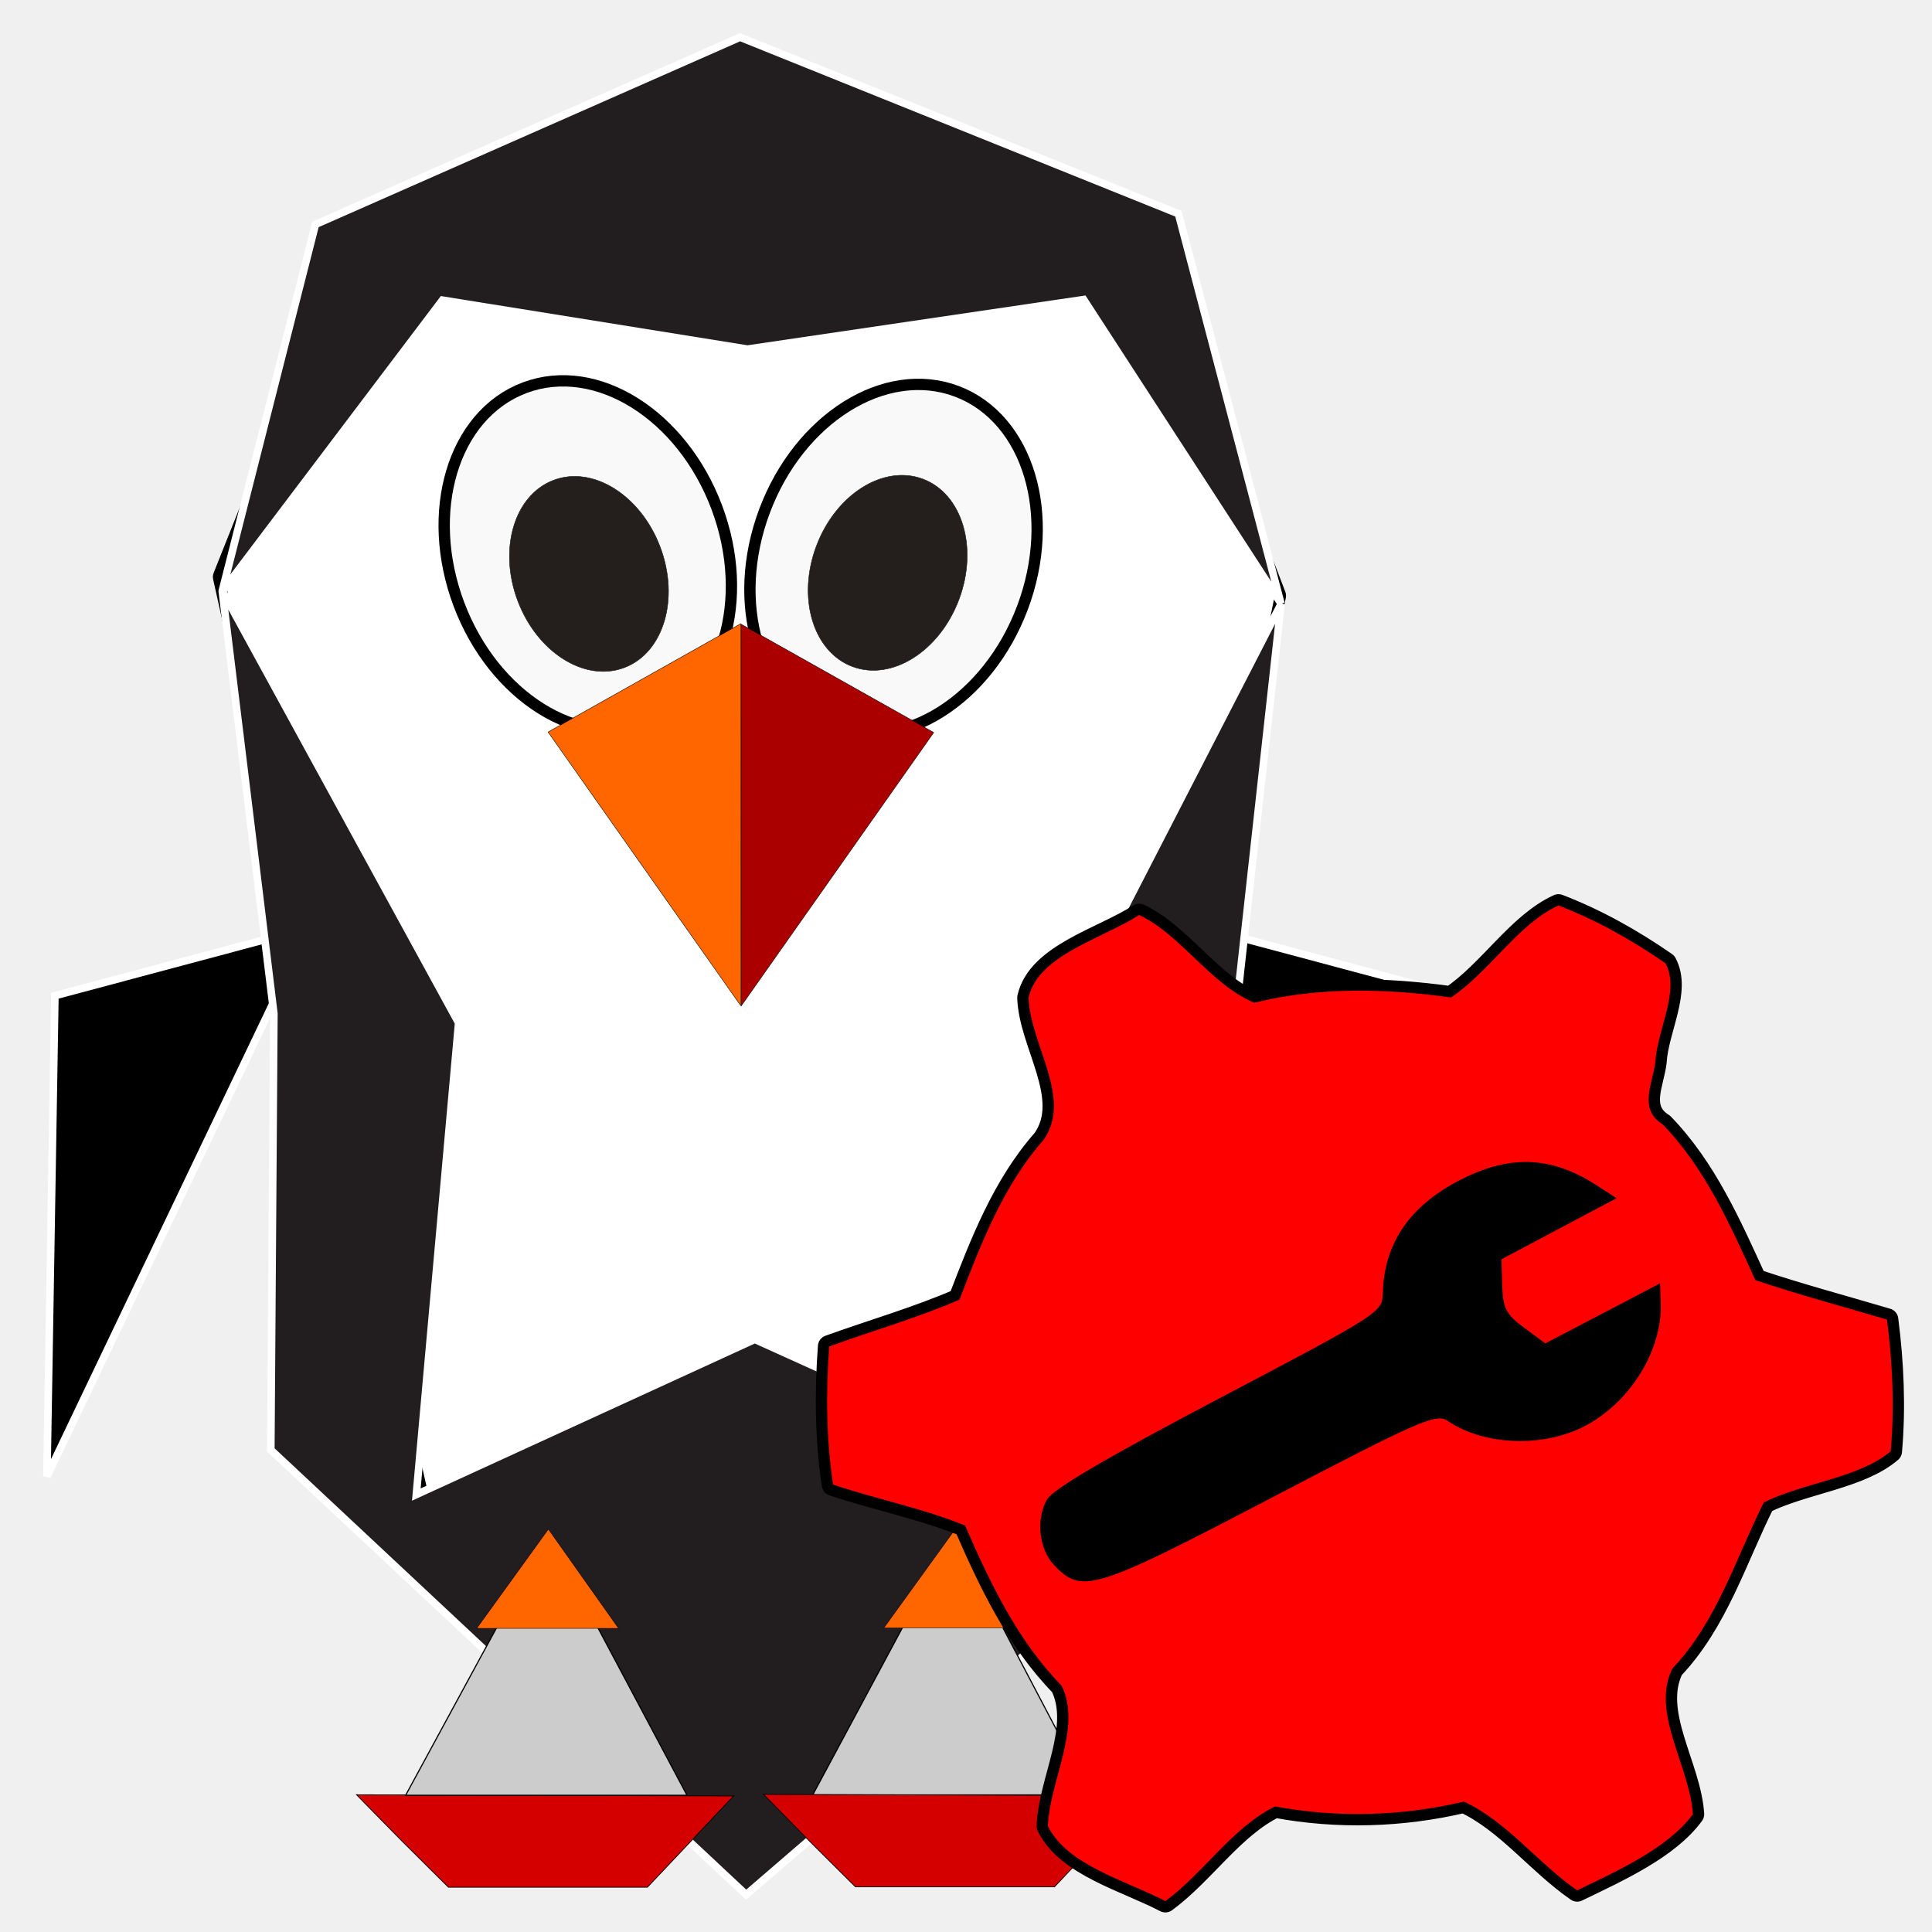
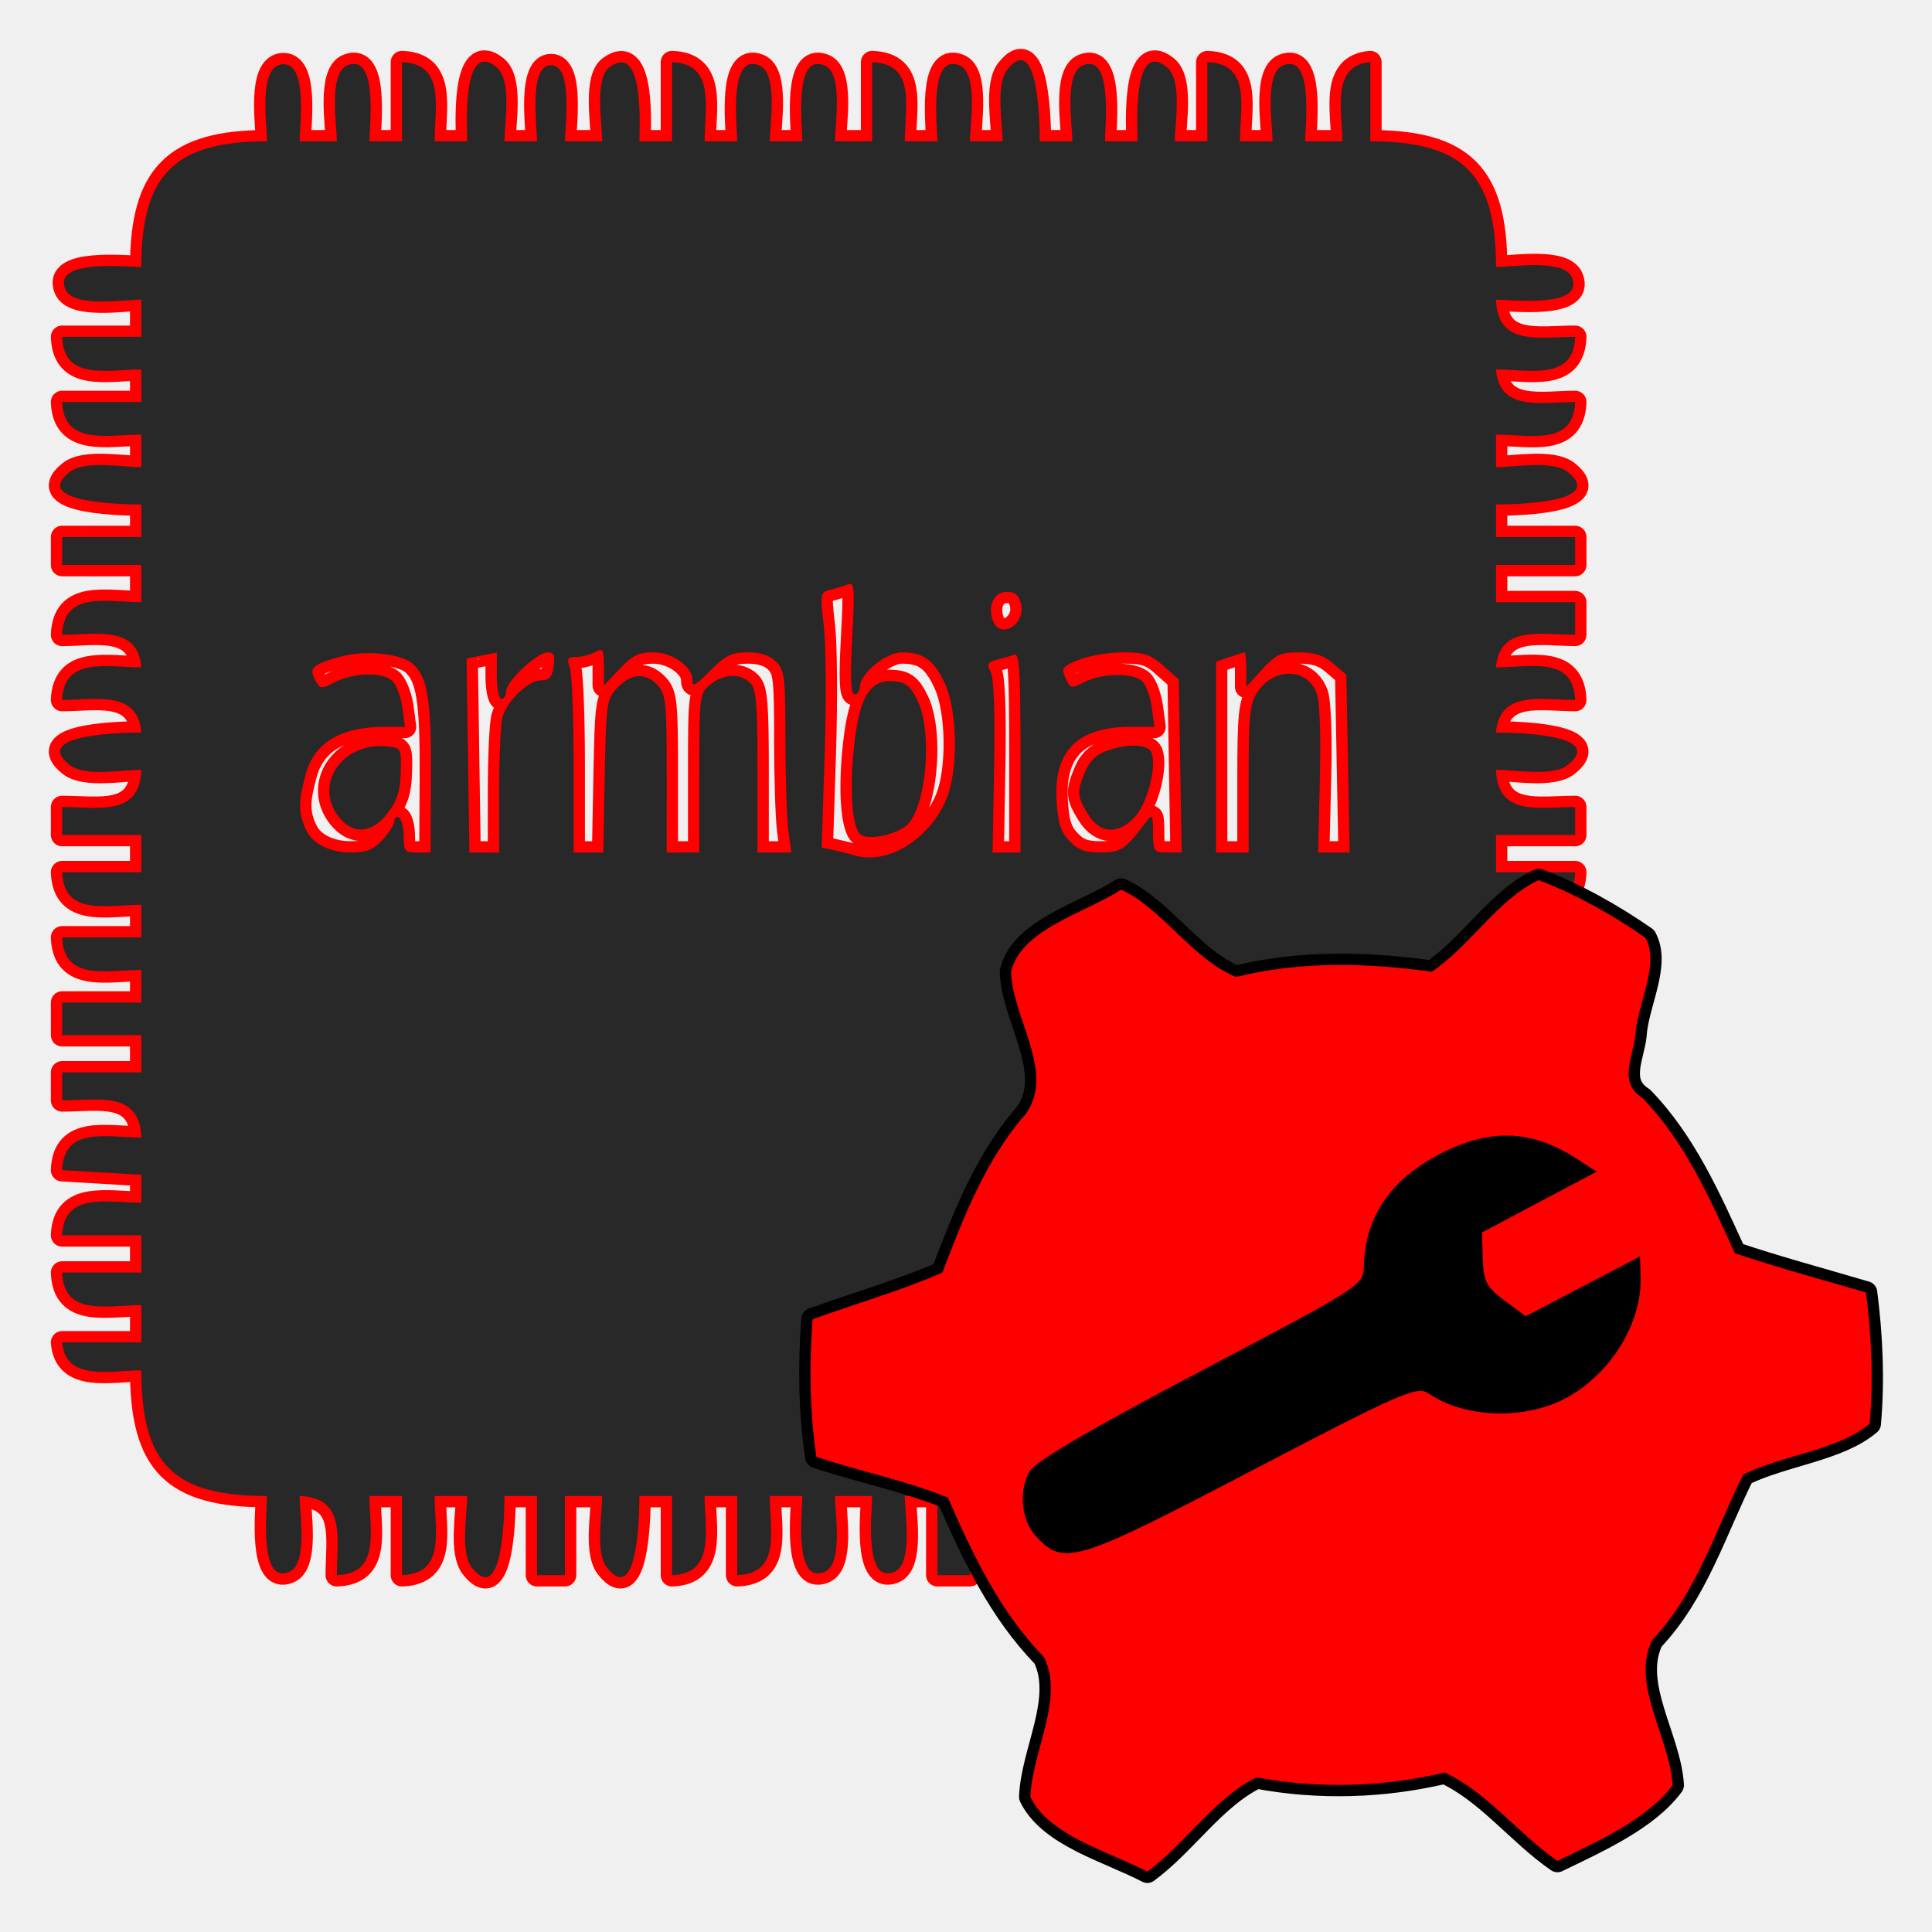
- <svg xmlns="http://www.w3.org/2000/svg" version="1.1" width="256" height="256" viewBox="0 0 256 256" id="svg1" xml:space="preserve">
-   <defs id="defs1">
-     <style id="style1">
-       .cls-1 {
-         fill: #9e9e9e;
-       }
- 
-       .cls-2 {
-         fill: #404040;
-       }
-     </style>
-   </defs>
-   <g id="g2" transform="matrix(1.227302,0,0,1.227266,288.2434,8.379311)" style="stroke-width:0.815">
-     <g id="g4">
-       <g id="g3">
-         <path id="rect1" style="fill:#ffffff;stroke:#000000;stroke-width:2.444;stroke-linejoin:round;paint-order:markers stroke fill" d="m -196.949,21.097 h 85.755 l 13.958,36.397 -20.598,100.724 -70.322,-1.615 -22.497,-101.14 z" />
-         <path d="m -90.425,123.039 -14.152,-29.614 27.442,7.331 0.861,51.896 -14.152,-29.614 z" style="display:inline;fill:#000000;stroke:#ffffff;stroke-width:0.815;stroke-dasharray:none;stroke-opacity:1" id="path1-2-3-7" />
-         <path d="m -215.643,122.96 14.152,-29.614 -27.442,7.331 -0.861,51.896 14.152,-29.614 z" style="display:inline;fill:#000000;stroke:#ffffff;stroke-width:0.815;stroke-dasharray:none;stroke-opacity:1" id="path1-2-3-7-9" />
-         <path d="m -205.289,102.611 -0.332,47.107 51.317,48.018 52.911,-45.594 -0.368,-46.63 5.215,-47.138 -24.456,47.511 5.016,48.802 -37.382,-16.905 -36.543,16.755 4.567,-50.93 -25.528,-46.671 z" style="fill:#221e1f;stroke:#ffffff;stroke-width:0.815;stroke-dasharray:none;stroke-opacity:1" id="path1-1-1" />
-         <ellipse style="font-variation-settings:normal;fill:#f9f9f9;fill-opacity:1;stroke:#000000;stroke-width:2.444;stroke-linecap:butt;stroke-linejoin:miter;stroke-miterlimit:4;stroke-dasharray:none;stroke-dashoffset:0;stroke-opacity:1;paint-order:markers stroke fill" id="path11" cx="-179.14" cy="-10.622" rx="14.26" ry="18.764" transform="rotate(-20.62829)" />
-         <ellipse style="font-variation-settings:normal;vector-effect:none;fill:#241f1c;fill-opacity:1;stroke:#000000;stroke-width:0.047;stroke-linecap:butt;stroke-linejoin:miter;stroke-miterlimit:4;stroke-dasharray:none;stroke-dashoffset:0;stroke-opacity:1;-inkscape-stroke:none;paint-order:markers stroke fill" id="path11-5-0-5" cx="-179.716" cy="-8.739" rx="8.219" ry="10.814" transform="rotate(-20.62829)" />
-         <ellipse style="font-variation-settings:normal;fill:#f9f9f9;fill-opacity:1;stroke:#000000;stroke-width:2.444;stroke-linecap:butt;stroke-linejoin:miter;stroke-miterlimit:4;stroke-dasharray:none;stroke-dashoffset:0;stroke-opacity:1;paint-order:markers stroke fill" id="path11-5" cx="110.649" cy="98.875" rx="14.26" ry="18.764" transform="matrix(-0.9358857,-0.3523038,-0.3523038,0.9358857,0,0)" />
-         <ellipse style="font-variation-settings:normal;vector-effect:none;fill:#241f1c;fill-opacity:1;stroke:#000000;stroke-width:0.047;stroke-linecap:butt;stroke-linejoin:miter;stroke-miterlimit:4;stroke-dasharray:none;stroke-dashoffset:0;stroke-opacity:1;-inkscape-stroke:none;paint-order:markers stroke fill" id="path11-5-0" cx="110.728" cy="100.468" rx="8.219" ry="10.814" transform="matrix(-0.9358857,-0.3523038,-0.3523038,0.9358857,0,0)" />
-         <path style="font-variation-settings:normal;display:inline;vector-effect:none;fill:#d40000;fill-opacity:1;stroke:#000000;stroke-width:0.081;stroke-linecap:butt;stroke-linejoin:miter;stroke-miterlimit:4;stroke-dasharray:none;stroke-dashoffset:0;stroke-opacity:1;-inkscape-stroke:none;stop-color:#000000" d="m -191.421,191.992 -4.952,-5.046 40.72,0.132 -9.305,9.852 h -21.492 z" id="path4" />
-         <path d="m -175.721,158.737 15.036,28.271 h -30.382 z" style="display:inline;fill:#cccccc;stroke:#000000;stroke-width:0.127;stroke-dasharray:none" id="path1-4" />
-         <path d="m -175.654,158.266 7.581,10.715 h -15.319 z" style="display:inline;fill:#ff6600;stroke:#000000;stroke-width:0.048;stroke-dasharray:none" id="path1-0" />
-         <path d="m -131.954,158.698 14.858,28.271 h -30.023 z" style="display:inline;fill:#cccccc;stroke:#000000;stroke-width:0.127;stroke-dasharray:none" id="path1-4-6" />
-         <path style="font-variation-settings:normal;display:inline;vector-effect:none;fill:#d40000;fill-opacity:1;stroke:#000000;stroke-width:0.081;stroke-linecap:butt;stroke-linejoin:miter;stroke-miterlimit:4;stroke-dasharray:none;stroke-dashoffset:0;stroke-opacity:1;-inkscape-stroke:none;stop-color:#000000" d="m -147.472,191.952 -4.952,-5.046 40.72,0.132 -9.305,9.852 h -21.492 z" id="path4-9" />
-         <path d="m -131.705,158.227 7.581,10.715 h -15.319 z" style="display:inline;fill:#ff6600;stroke:#000000;stroke-width:0.048;stroke-dasharray:none" id="path1-0-3" />
-         <path d="m -154.844,81.174 -0.007,-20.612 20.803,11.699 -20.79,29.525 -0.007,-20.612 z" style="display:inline;fill:#aa0000;stroke:#000000;stroke-width:0.047;stroke-dasharray:none" id="path1-2-3" />
-         <path d="m -154.892,81.122 0.007,-20.612 -20.803,11.699 20.79,29.525 0.007,-20.612 z" style="display:inline;fill:#ff6600;stroke:#000000;stroke-width:0.047;stroke-dasharray:none" id="path1-2" />
-         <path d="m -200.803,17.406 45.843,-20.214 47.328,19.059 11.065,42.071 -21.297,-32.807 -36.294,5.35 -32.93,-5.289 -23.795,31.472 z" style="fill:#221e1f;stroke:#ffffff;stroke-width:0.815;stroke-dasharray:none;stroke-opacity:1" id="path1-1" />
-       </g>
-       <g id="g1" transform="translate(2.009005,2.009064)">
-         <ellipse style="fill:#000000;stroke:#000000;stroke-width:3;stroke-linejoin:round;stroke-dasharray:none;stroke-opacity:1;paint-order:markers stroke fill" id="path1" cx="176.734" cy="186.369" rx="46.769" ry="44.791" transform="matrix(0.8147952,0,0,0.8148195,-234.8594,-6.827627)" />
-         <path id="path9" style="display:inline;fill:#ff0000;stroke:#000000;stroke-width:2.444;stroke-linejoin:round;stroke-dasharray:none;paint-order:markers stroke fill" d="m -68.611,88.927 c -4.341,1.979 -7.428,7.134 -11.605,9.934 -7.04,-0.984 -14.263,-1.16 -21.226,0.566 -4.732,-1.958 -7.907,-7.339 -12.44,-9.471 -3.927,2.548 -10.884,4.28 -11.939,8.915 0.141,5.024 4.812,10.855 1.62,15.368 -4.365,4.95 -6.749,11.199 -9.076,17.244 -4.552,1.978 -9.382,3.36 -14.064,5.051 -0.371,4.961 -0.318,9.991 0.41,14.917 4.71,1.577 9.681,2.556 14.258,4.42 2.685,6.169 5.642,12.399 10.416,17.287 2.241,4.533 -1.296,10.221 -1.475,15.168 2.072,4.231 8.415,5.864 12.682,8.096 4.169,-3.067 7.275,-7.996 11.849,-10.221 6.743,1.262 13.714,1.051 20.388,-0.524 4.624,2.138 7.987,6.659 12.223,9.582 4.344,-2.105 9.813,-4.555 12.491,-8.215 -0.308,-5.152 -4.574,-10.96 -2.217,-15.726 4.814,-5.06 6.876,-11.966 9.877,-17.944 4.282,-2.132 10.37,-2.661 13.701,-5.524 0.414,-4.735 0.204,-9.507 -0.402,-14.215 -4.739,-1.405 -9.52,-2.678 -14.206,-4.252 -2.707,-5.916 -5.391,-12.063 -10.011,-16.821 -2.665,-1.676 -1.062,-4.398 -0.791,-6.747 0.199,-3.499 2.696,-7.681 1.098,-10.645 -3.591,-2.49 -7.48,-4.678 -11.561,-6.243 z m -2.241,27.763 c 2.125,0.234 4.214,1.051 6.379,2.455 l 2.136,1.386 -6.215,3.3 -6.215,3.296 0.085,2.851 c 0.072,2.434 0.416,3.095 2.366,4.54 l 2.282,1.689 6.2,-3.241 6.197,-3.245 0.07,2.176 c 0.158,4.925 -3.081,10.333 -7.801,13.024 -4.494,2.563 -11.177,2.41 -15.196,-0.345 -1.235,-0.847 -2.991,-0.08 -19.124,8.353 -19.105,9.987 -20.399,10.385 -23.403,7.182 -1.611,-1.717 -1.946,-4.928 -0.74,-7.05 0.631,-1.109 6.398,-4.494 18.561,-10.897 17.358,-9.137 17.645,-9.322 17.693,-11.336 0.127,-5.332 2.817,-9.353 8.121,-12.148 3.081,-1.623 5.872,-2.291 8.604,-1.991 z" />
-       </g>
+ <svg xmlns="http://www.w3.org/2000/svg" width="256" height="256" version="1.1" viewBox="0 0 300 300">
+   <g transform="matrix(.99585 0 0 .99585 .62078 .62353)" style="stroke-width:1.004">
+     <g transform="matrix(.79107 0 0 .79107 -379.26 -189.4)" style="fill:#282828;paint-order:stroke fill markers;stroke-linecap:square;stroke-linejoin:round;stroke-width:4.463;stroke:#f00">
+       <path d="m531.27 266.49c-18.24 0-24.775 6.563-24.775 24.775-2.797 0-17.438-1.628-14.991 4.337 1.554 3.789 11.675 2.086 14.991 2.086v7.341h-15.599c0.287 8.73 8.924 6.423 15.599 6.423v6.423h-15.599c0.287 8.621 9.041 6.423 15.599 6.423v6.423c-3.64 0-11.14-1.425-14.127 0.942-7.979 6.322 11.963 6.399 14.127 6.399v6.423h-15.599v5.505h15.599v7.341c-6.675 0-15.313-2.306-15.599 6.423 6.447 0 14.957-2 15.599 6.423-6.558 0-15.313-2.198-15.599 6.423 6.447 0 14.957-2 15.599 6.423-2.165 0-22.106 0.077-14.127 6.399 2.988 2.367 10.486 0.942 14.127 0.942-0.301 9.252-8.463 7.341-15.599 7.341v5.505h15.599v7.341h-15.599c0.287 8.73 8.924 6.423 15.599 6.423v6.423h-15.599c0.287 8.73 8.924 6.423 15.599 6.423v6.423h-15.599v6.423h15.599v7.341h-15.599v5.505c7.136 0 15.298-1.912 15.599 7.341-6.675 0-15.313-2.306-15.599 6.423l15.599 0.918v5.505c-6.558 0-15.313-2.198-15.599 6.423h15.599v7.341h-15.599c0.287 8.73 8.924 6.423 15.599 6.423v7.341h-15.599c0.608 7.803 9.66 5.505 15.599 5.505 0 18.486 6.289 24.775 24.775 24.775 0 2.797-1.628 17.438 4.337 14.991 3.789-1.554 2.087-11.675 2.087-14.991 9.252 0.301 7.341 8.463 7.341 15.599 8.73-0.287 6.423-8.924 6.423-15.599h6.423v15.599c8.73-0.287 6.423-8.924 6.423-15.599h6.423c0 3.64-1.425 11.14 0.942 14.127 6.322 7.978 6.399-11.963 6.399-14.127h6.423v15.599h5.505v-15.599h7.341c0 3.64-1.425 11.14 0.942 14.127 6.322 7.978 6.399-11.963 6.399-14.127h6.423v15.599c8.621-0.287 6.423-9.041 6.423-15.599h6.423v15.599c8.73-0.287 6.423-8.924 6.423-15.599h6.423c0 2.909-1.764 17.416 4.314 14.991 3.815-1.522 2.109-11.679 2.109-14.991h7.341c0 2.909-1.764 17.416 4.314 14.991 3.815-1.522 2.109-11.679 2.109-14.991h6.423v15.599h6.423v-15.599h6.423c0 2.165 0.077 22.106 6.399 14.127 2.367-2.988 0.942-10.486 0.942-14.127h6.423v15.599c8.621-0.287 6.423-9.041 6.423-15.599h6.423c0 2.165 0.077 22.106 6.399 14.127 2.367-2.988 0.942-10.486 0.942-14.127 8.423 0.643 6.423 9.152 6.423 15.599 8.621-0.287 6.423-9.041 6.423-15.599h6.423v15.599h6.423v-15.599h7.341v15.599c7.803-0.608 5.505-9.66 5.505-15.599 18.486 0 24.775-6.289 24.775-24.775 5.939 0 14.991 2.297 15.599-5.505-7.136 0-15.298 1.912-15.599-7.341 6.675 0 15.313 2.306 15.599-6.423-7.136 0-15.298 1.912-15.599-7.341h15.599c-0.287-8.621-9.042-6.423-15.599-6.423v-5.505l15.599-0.918c-0.287-8.73-8.924-6.423-15.599-6.423 0.301-9.252 8.463-7.341 15.599-7.341v-5.505h-15.599v-7.341h15.599c-0.287-8.73-8.924-6.423-15.599-6.423v-6.423c6.675 0 15.313 2.306 15.599-6.423h-15.599v-6.423c6.675 0 15.313 2.306 15.599-6.423h-15.599v-7.341h15.599v-5.505c-7.136 0-15.298 1.912-15.599-7.341 3.64 0 11.14 1.425 14.127-0.942 7.978-6.322-11.963-6.399-14.127-6.399 0.642-8.423 9.152-6.423 15.599-6.423-0.287-8.73-8.924-6.423-15.599-6.423 0.643-8.423 9.152-6.423 15.599-6.423v-6.423h-15.599v-7.341h15.599v-5.505h-15.599v-6.423c2.165 0 22.106-0.077 14.127-6.399-2.988-2.367-10.486-0.942-14.127-0.942v-6.423c6.675 0 15.313 2.306 15.599-6.423-6.447 0-14.957 2-15.599-6.423 6.675 0 15.313 2.306 15.599-6.423-7.136 0-15.298 1.912-15.599-7.341 2.909 0 17.416 1.764 14.991-4.314-1.522-3.815-11.679-2.109-14.991-2.109 0-18.218-6.441-24.775-24.775-24.775v-15.599c-7.803 0.608-5.505 9.66-5.505 15.599h-7.341c0-2.909 1.764-17.417-4.314-14.991-3.815 1.522-2.109 11.679-2.109 14.991h-6.423c0-6.675 2.306-15.313-6.423-15.599v15.599h-6.423c0-3.596 1.553-12.144-1.595-14.652-6.847-5.455-5.745 12.046-5.745 14.652h-6.423c0-2.797 1.628-17.438-4.337-14.991-3.789 1.554-2.087 11.675-2.087 14.991h-6.423c0-2.165-0.077-22.106-6.399-14.127-2.367 2.988-0.942 10.486-0.942 14.127h-6.423c0-3.312 1.706-13.47-2.109-14.991-6.078-2.425-4.314 12.082-4.314 14.991h-6.423c0-6.675 2.306-15.313-6.423-15.599v15.599h-7.341c0-3.312 1.705-13.47-2.109-14.991-6.078-2.425-4.314 12.082-4.314 14.991h-6.423c0-3.312 1.705-13.47-2.109-14.991-6.078-2.425-4.314 12.082-4.314 14.991h-6.423c0-6.558 2.198-15.313-6.423-15.599v15.599h-6.423c0-2.654 1.038-19.691-5.87-14.638-3.062 2.24-1.47 11.253-1.47 14.638h-7.341c0-2.852 1.682-15.015-2.753-15.015-4.435 0-2.753 12.164-2.753 15.015h-6.423c0-3.596 1.553-12.144-1.595-14.652-6.847-5.455-5.746 12.046-5.746 14.652h-6.423c0-6.558 2.198-15.313-6.423-15.599v15.599h-6.423c0-2.909 1.764-17.417-4.314-14.991-3.814 1.522-2.109 11.679-2.109 14.991h-7.341c0-3.011 1.749-15.887-3.561-15.172-4.613 0.622-2.862 11.954-2.862 15.172zm115.49 140.65c-0.505-0.168-2.098-0.568-3.54-0.888l-2.623-0.582 0.595-18.539c0.327-10.196 0.247-21.508-0.178-25.137-0.744-6.347-0.696-6.618 1.255-7.108 1.115-0.28 2.684-0.761 3.487-1.069 1.304-0.5 1.396 0.622 0.862 10.548-0.437 8.126-0.313 11.108 0.461 11.108 0.582 0 1.059-0.651 1.059-1.447 0-2.595 5.105-6.811 8.248-6.811 4.311 0 6.396 1.53 8.549 6.272 2.463 5.427 2.592 17.07 0.25 22.631-3.432 8.151-11.877 13.202-18.424 11.019zm10.172-5.481c4.149-2.719 5.747-18.431 2.541-24.993-1.34-2.743-2.295-3.543-4.484-3.757-4.767-0.467-6.891 2.835-7.956 12.366-1.013 9.073-0.454 16.736 1.308 17.913 1.481 0.989 5.966 0.191 8.591-1.529zm-117.88 0.707c-1.888-3.777-1.394-6.524-0.16-11.108 1.674-6.218 6.888-9.359 15.534-9.359h4.027l-0.509-3.797c-0.28-2.088-1.16-4.447-1.954-5.242-1.815-1.815-7.685-1.673-11.454 0.276-2.63 1.36-2.823 1.334-3.818-0.525-1.243-2.322-0.442-3.04 5.1-4.572 4.823-1.333 11.951-0.591 14.243 1.484 2.898 2.623 3.617 7.256 3.525 22.71l-0.086 14.44h-2.643c-2.401 0-2.643-0.29-2.643-3.157 0-1.736-0.413-3.413-0.918-3.724-0.505-0.312-0.918-0.022-0.918 0.643 0 0.666-1.049 2.342-2.331 3.724-1.856 2.001-3.149 2.514-6.342 2.514-3.308 0-7.13-1.265-8.652-4.307zm16.004-3.484c1.866-2.446 2.473-4.343 2.57-8.029 0.126-4.772 0.095-4.829-2.762-5.106-8.78-0.853-14.459 7.529-9.432 13.921 2.809 3.571 6.532 3.268 9.624-0.785zm15.825-11.249c-0.155-10.471-0.282-19.084-0.282-19.137 0-0.053 1.342-0.353 2.982-0.665l2.982-0.568v4.565c0 2.511 0.413 4.565 0.918 4.565s0.918-0.674 0.918-1.497c0-1.954 6.087-7.679 8.165-7.679 1.268 0 1.525 0.586 1.207 2.753-0.312 2.123-0.876 2.753-2.469 2.753-2.505 0-6.692 3.992-7.61 7.255-0.368 1.309-0.67 7.85-0.67 14.536v12.157l-5.859 2e-3zm20.822 1.836c0-9.463-0.337-18.134-0.75-19.269-0.629-1.73-0.433-2.065 1.207-2.065 1.077 0 2.756-0.427 3.732-0.95 1.621-0.867 1.775-0.623 1.775 2.818v3.768l3.091-3.277c2.532-2.685 3.747-3.277 6.722-3.277 3.64 0 7.622 2.787 7.622 5.335 0 1.622 0.433 1.389 3.946-2.124 2.626-2.626 3.898-3.212 6.974-3.212 2.539 0 4.359 0.597 5.597 1.835 1.671 1.671 1.835 3.059 1.835 15.471 0 7.5 0.263 15.551 0.584 17.893l0.584 4.257h-6.673v-15.992c0-13.315-0.241-16.234-1.442-17.434-1.947-1.947-5.232-1.817-7.862 0.311-2.124 1.718-2.166 2.061-2.166 17.432v15.68l-6.426 3e-3 2e-3 -15.5c1e-3 -13.955-0.173-15.692-1.746-17.434-2.346-2.596-5.258-2.438-7.956 0.431-2.139 2.275-2.236 2.943-2.516 17.434l-0.292 15.069-5.841 6e-4zm82.881 0.304c0.191-10.716-0.054-17.566-0.67-18.717-0.822-1.537-0.636-1.898 1.219-2.364 1.205-0.302 2.745-0.762 3.422-1.023 1.008-0.387 1.232 3.123 1.232 19.266v19.738l-5.505 2e-3zm14.811 14.577c-1.709-1.819-2.252-3.561-2.504-8.029-0.546-9.704 4.215-14.423 14.551-14.423h4.738l-0.509-3.797c-0.28-2.088-1.121-4.408-1.869-5.156-1.747-1.747-7.935-1.674-11.432 0.135-2.573 1.331-2.736 1.296-3.683-0.782-0.914-2.006-0.709-2.286 2.643-3.628 1.999-0.8 5.89-1.454 8.648-1.454 4.242 0 5.475 0.412 8.01 2.675l2.997 2.675 0.572 34.105h-2.809c-2.689 0-2.811-0.167-2.839-3.9-0.027-3.678-0.108-3.795-1.413-2.065-4.045 5.363-4.946 5.964-8.944 5.964-3.067 0-4.474-0.531-6.158-2.324zm13.196-5.021c2.333-2.773 4.033-9.735 3.021-12.372-0.634-1.653-4.612-1.81-8.81-0.346-2.026 0.706-3.4 2.027-4.266 4.1-1.672 4.001-1.617 4.844 0.547 8.393 2.446 4.013 6.245 4.102 9.508 0.225zm15.736-11.457v-18.8l2.66-0.927c1.463-0.51 2.805-0.927 2.982-0.927 0.177 0 0.322 1.526 0.322 3.391v3.391l3.106-3.391c2.711-2.959 3.638-3.391 7.29-3.391 3.098 0 4.851 0.574 6.755 2.212l2.572 2.212 0.662 35.032h-6.231l0.35-14.452c0.217-8.979-0.024-15.413-0.637-16.992-1.964-5.057-8.459-5.093-11.753-0.066-1.417 2.162-1.654 4.598-1.654 17.016v14.492l-6.423-3.2e-4zm-44.044-27.078c-0.949-2.99 0.329-5.505 2.797-5.505 1.6 0 2.375 0.64 2.793 2.306 1.057 4.211-4.297 7.275-5.59 3.2z" style="fill:#282828;paint-order:stroke fill markers;stroke-linecap:square;stroke-linejoin:round;stroke-width:4.463;stroke:#f00" />
+     </g>
+     <g transform="matrix(1.4382,0,0,1.4382,337.99,8.7172)" style="stroke-width:.818">
+       <ellipse transform="matrix(.8148 0 0 .81482 -234.86 -6.8276)" cx="176.73" cy="186.37" rx="46.769" ry="44.791" style="paint-order:markers stroke fill;stroke-linejoin:round;stroke-width:3.013;stroke:#000" />
+       <path d="m-68.611 88.927c-4.341 1.979-7.428 7.134-11.605 9.934-7.04-0.984-14.263-1.16-21.226 0.566-4.732-1.958-7.907-7.339-12.44-9.471-3.927 2.548-10.884 4.28-11.939 8.915 0.141 5.024 4.812 10.855 1.62 15.368-4.365 4.95-6.749 11.199-9.076 17.244-4.552 1.978-9.382 3.36-14.064 5.051-0.371 4.961-0.318 9.991 0.41 14.917 4.71 1.577 9.681 2.556 14.258 4.42 2.686 6.169 5.642 12.399 10.416 17.287 2.241 4.533-1.296 10.221-1.475 15.168 2.072 4.231 8.415 5.864 12.682 8.096 4.169-3.067 7.276-7.996 11.849-10.221 6.743 1.262 13.714 1.051 20.388-0.524 4.624 2.138 7.987 6.659 12.223 9.582 4.344-2.105 9.813-4.555 12.491-8.215-0.308-5.152-4.574-10.96-2.217-15.726 4.814-5.06 6.876-11.966 9.877-17.944 4.282-2.132 10.37-2.661 13.701-5.524 0.414-4.735 0.204-9.507-0.402-14.215-4.739-1.405-9.52-2.678-14.206-4.252-2.707-5.916-5.391-12.063-10.011-16.821-2.665-1.676-1.062-4.398-0.791-6.747 0.199-3.499 2.696-7.681 1.098-10.645-3.591-2.49-7.48-4.678-11.561-6.243zm-2.241 27.763c2.125 0.234 4.214 1.051 6.379 2.455l2.136 1.386-6.215 3.3-6.215 3.296 0.085 2.851c0.072 2.434 0.416 3.095 2.366 4.54l2.282 1.689 6.2-3.241 6.197-3.245 0.07 2.176c0.158 4.925-3.082 10.333-7.801 13.024-4.494 2.563-11.177 2.41-15.196-0.345-1.235-0.847-2.991-0.08-19.124 8.352-19.105 9.987-20.399 10.385-23.403 7.182-1.611-1.717-1.946-4.928-0.74-7.05 0.631-1.109 6.398-4.494 18.561-10.897 17.358-9.137 17.645-9.322 17.693-11.336 0.127-5.332 2.817-9.353 8.121-12.148 3.081-1.623 5.872-2.291 8.604-1.991z" style="fill:#f00;paint-order:markers stroke fill;stroke-linejoin:round;stroke-width:2.455;stroke:#000" />
    </g>
  </g>
</svg>
